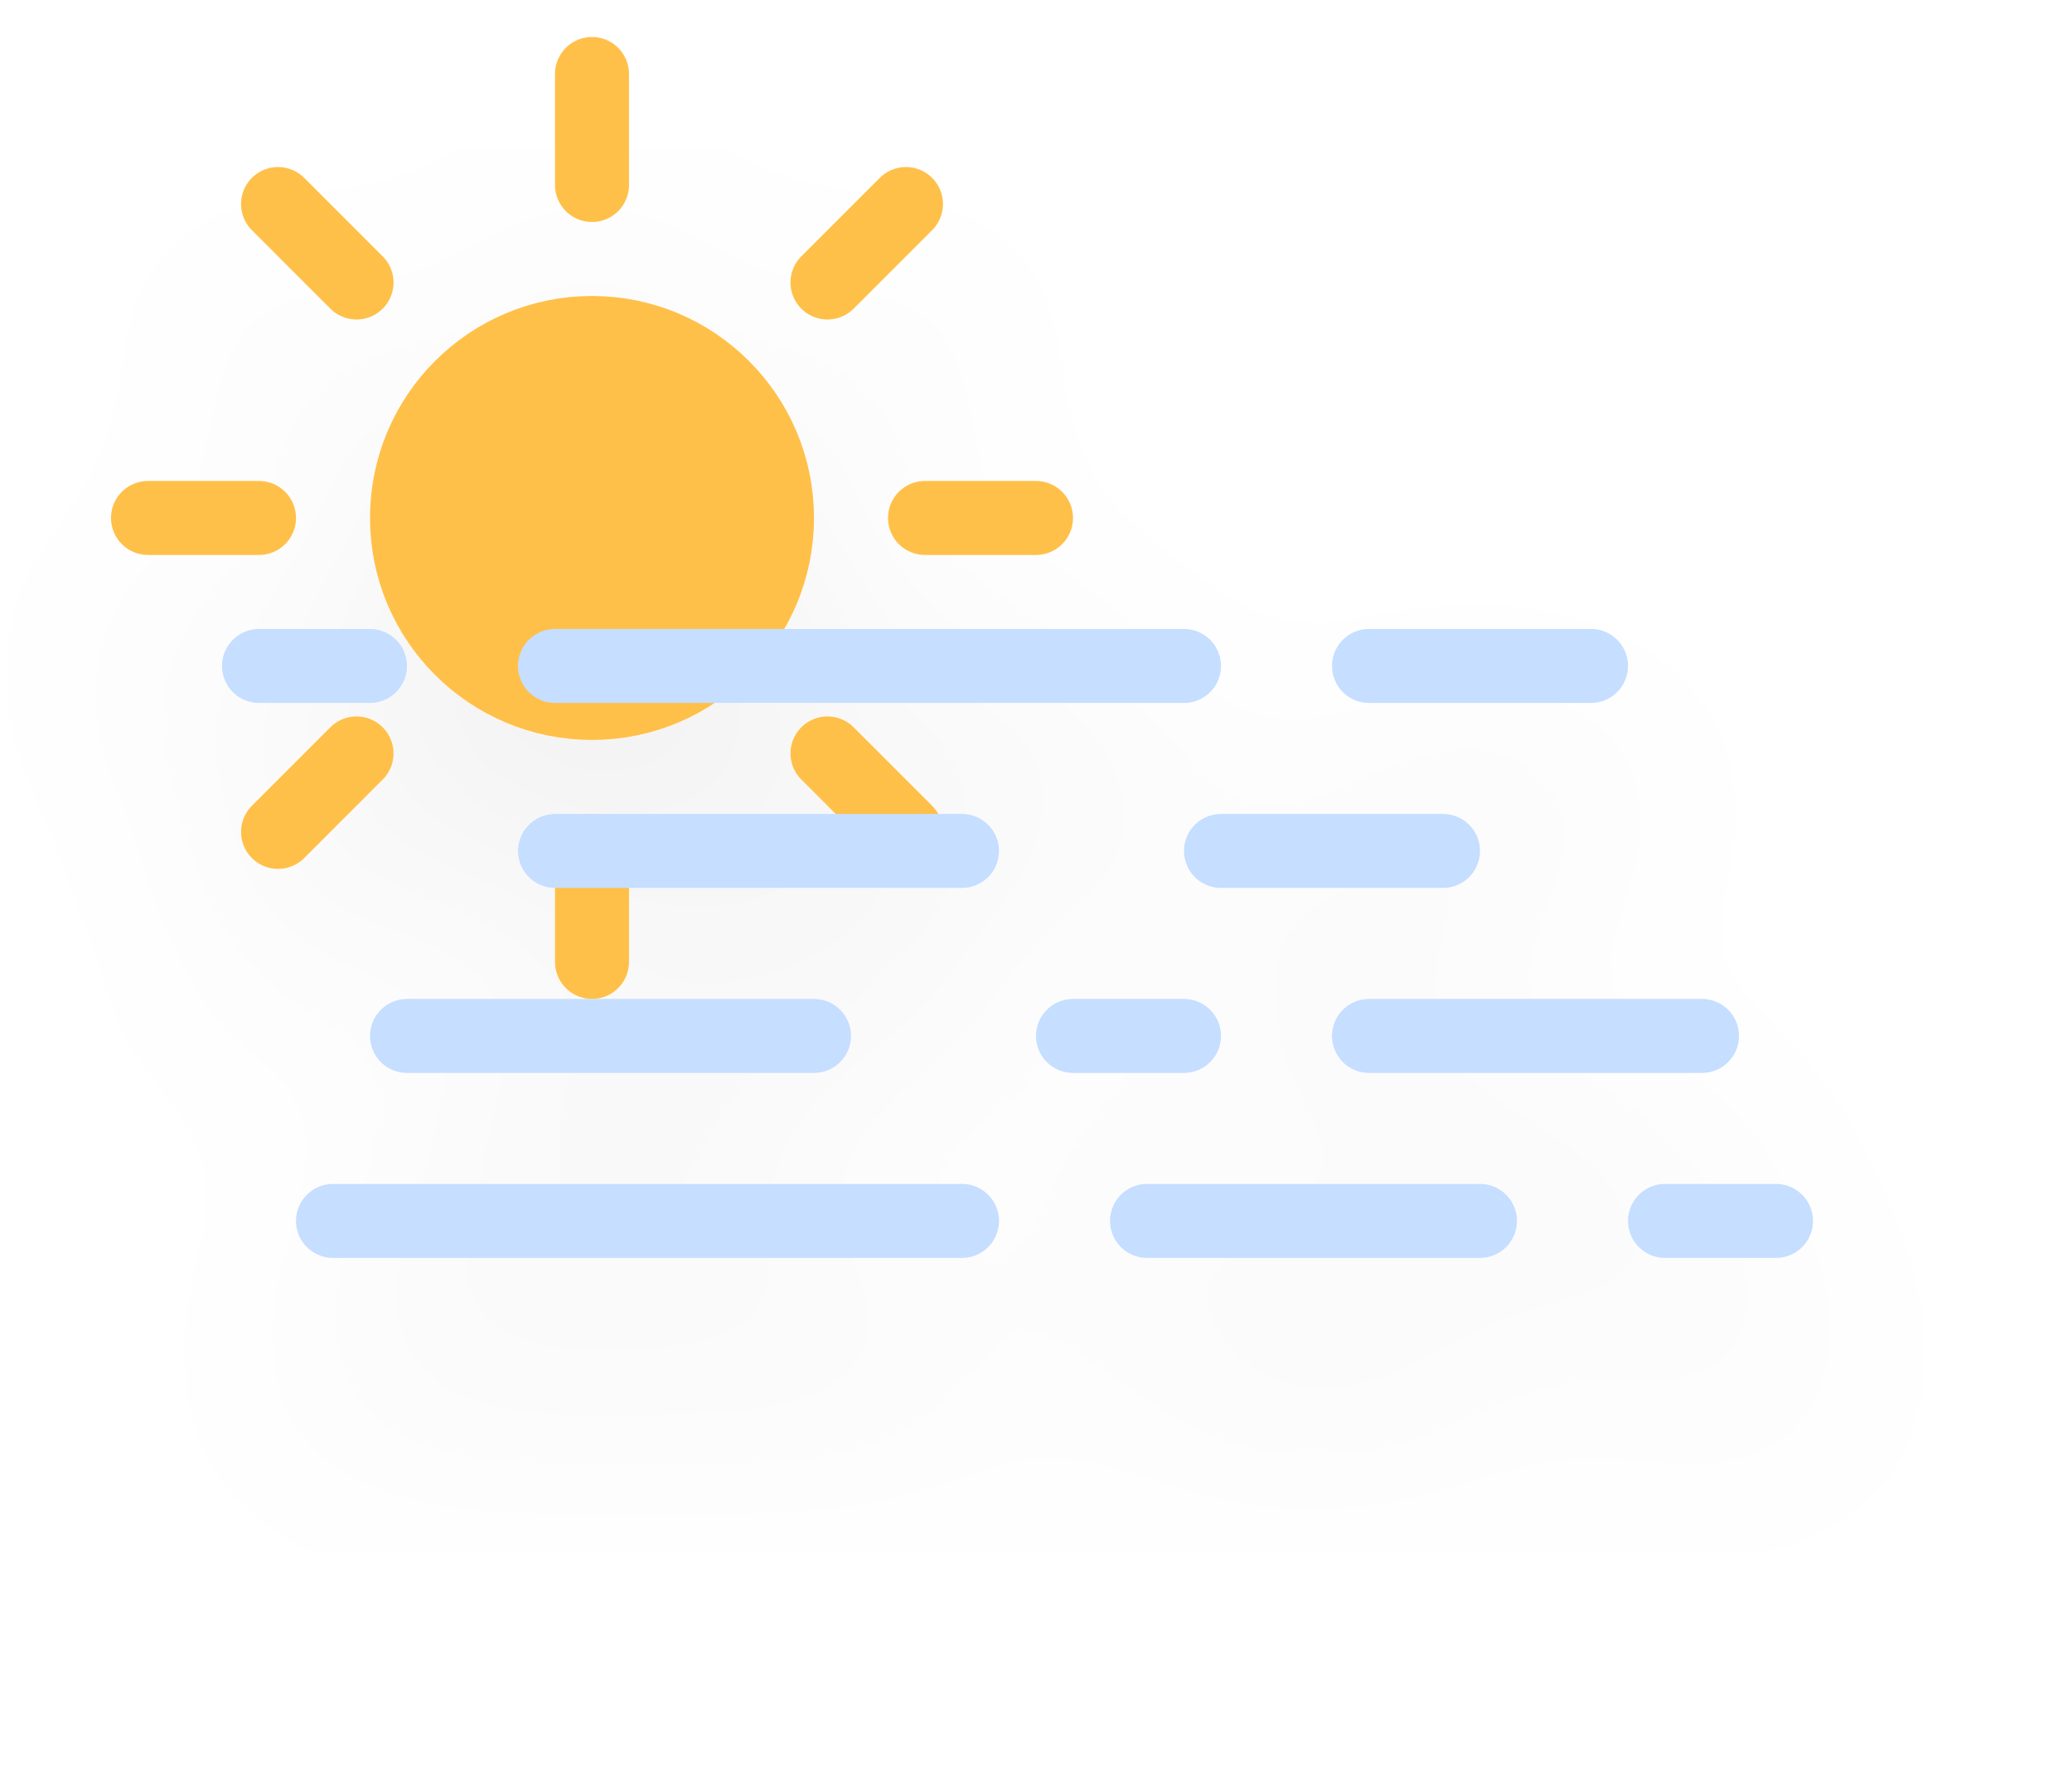
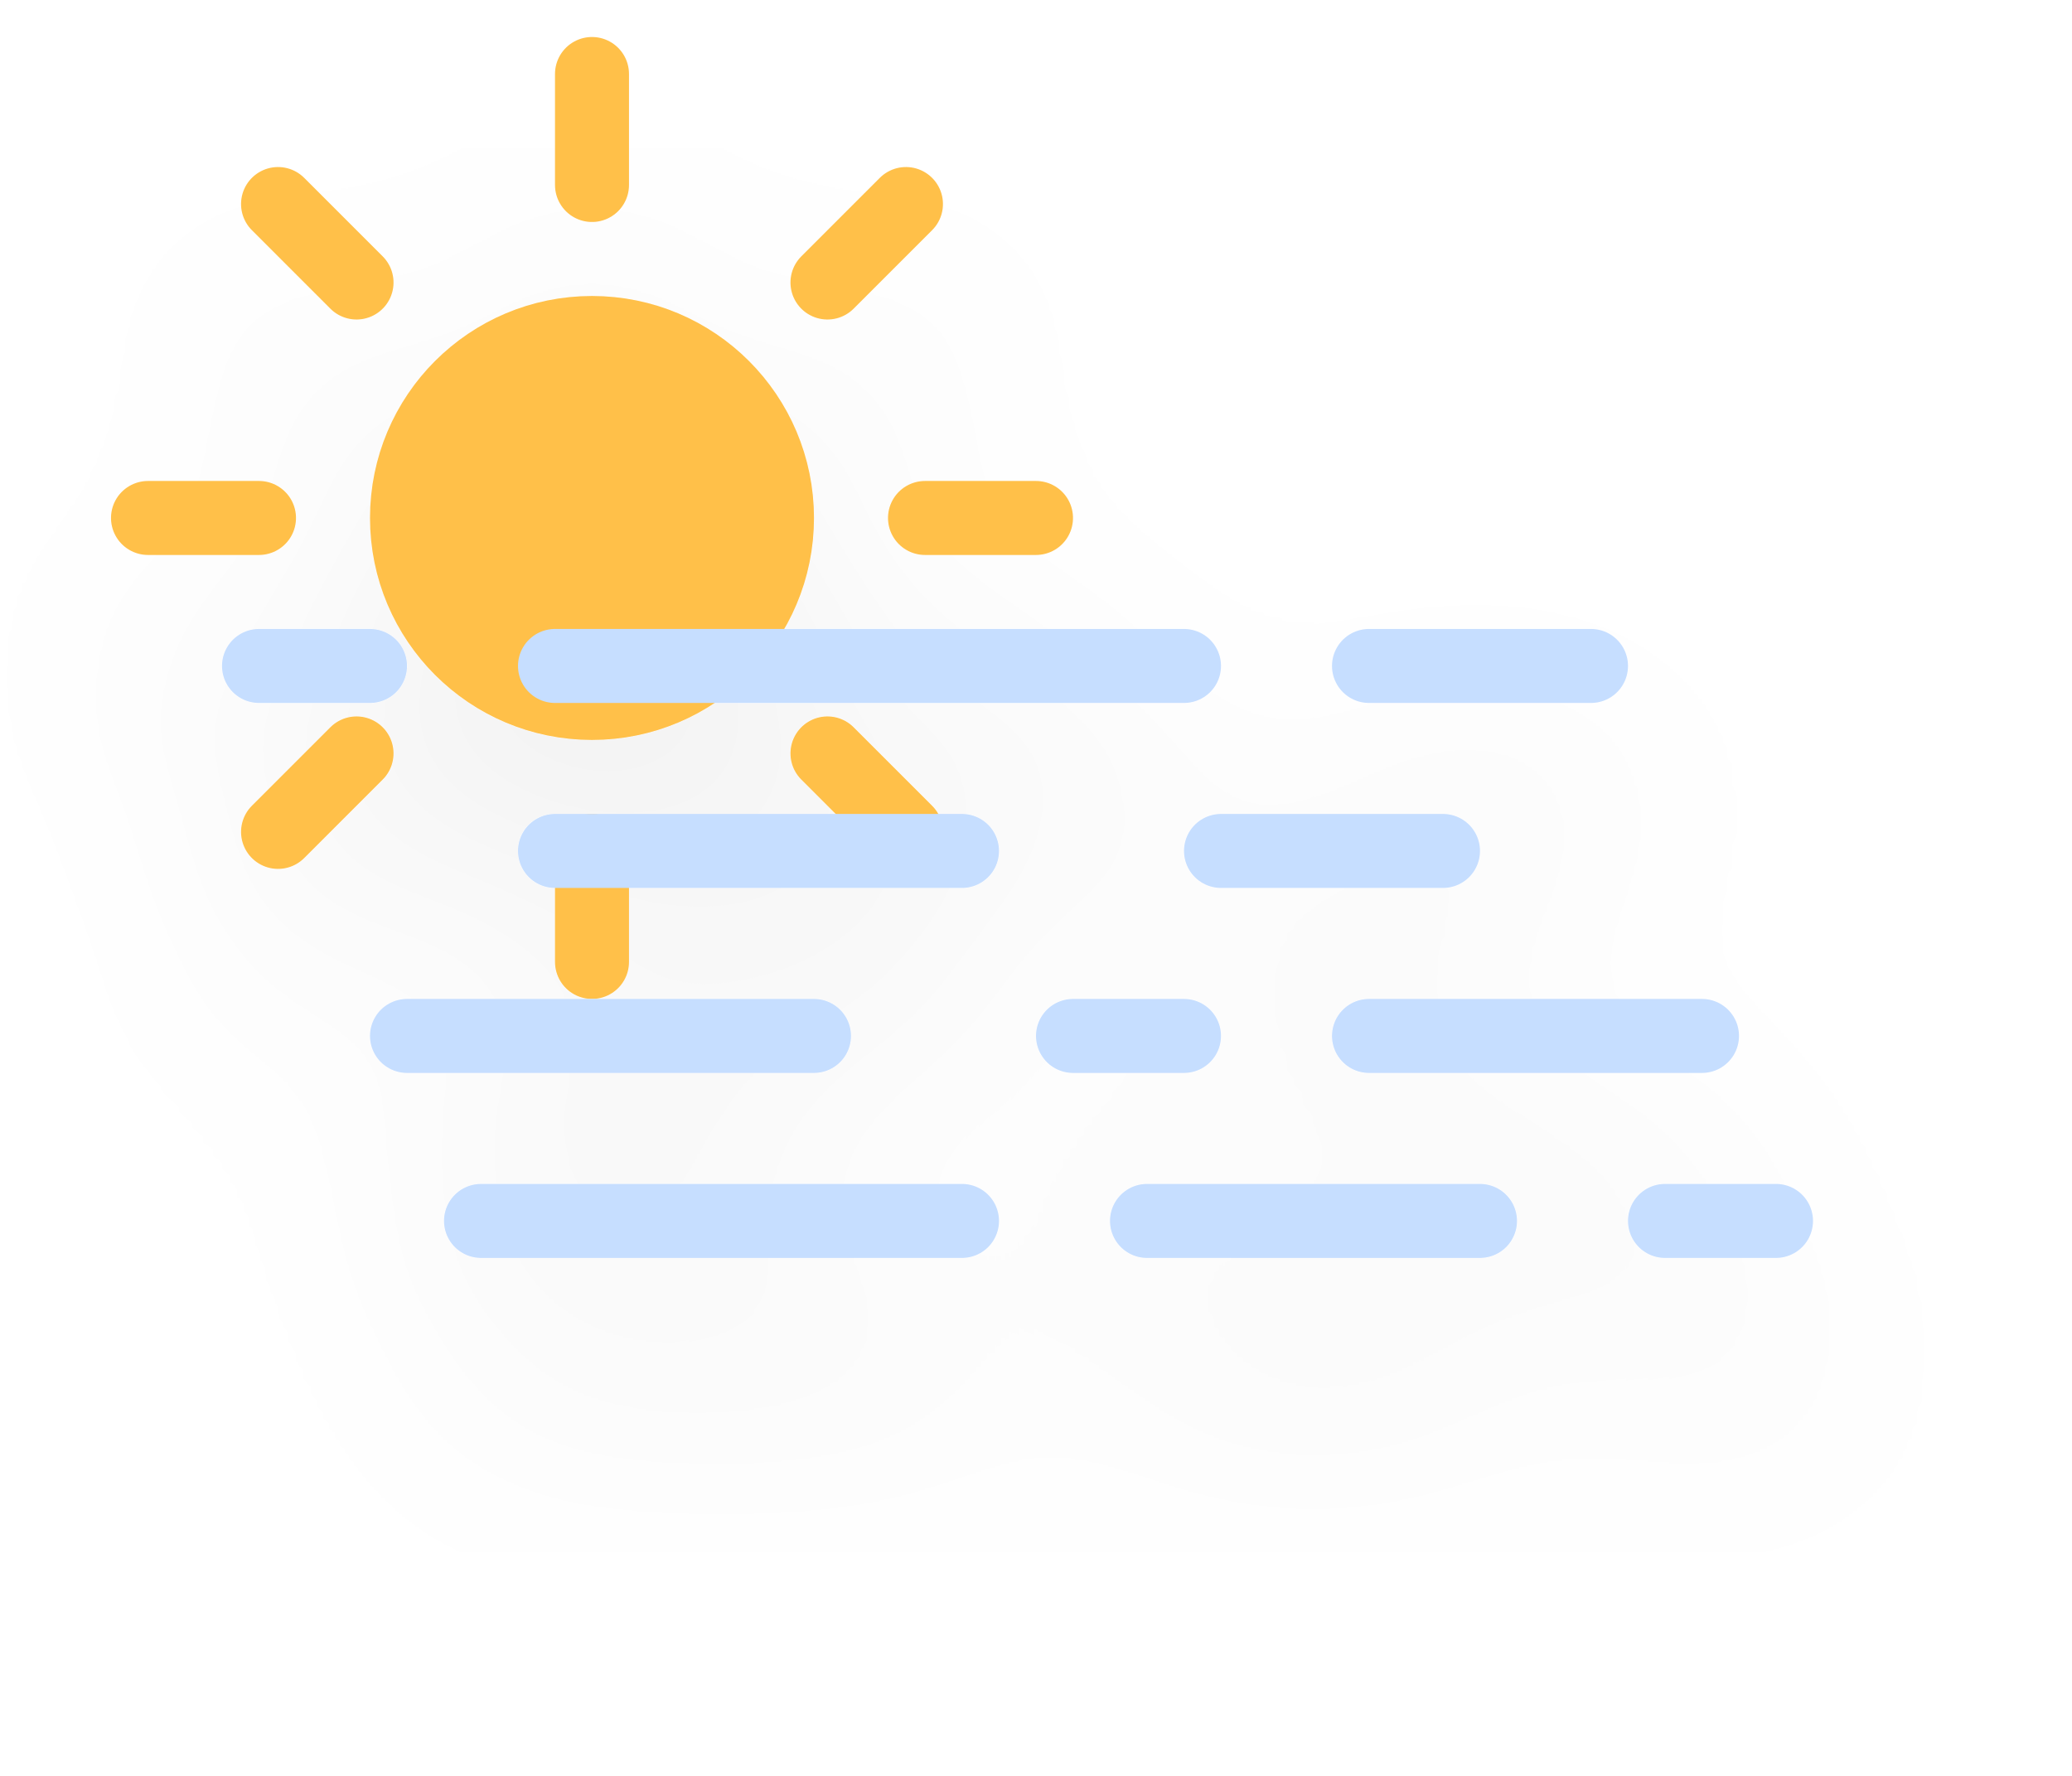
<svg xmlns="http://www.w3.org/2000/svg" width="56" height="48" version="1.1">
  <defs>
    <filter id="blur" x="-.207" y="-.211" width="1.403" height="1.5">
      <feGaussianBlur in="SourceAlpha" stdDeviation="3" />
      <feOffset dx="0" dy="4" result="offsetblur" />
      <feComponentTransfer>
        <feFuncA slope="0.05" type="linear" />
      </feComponentTransfer>
      <feMerge>
        <feMergeNode />
        <feMergeNode in="SourceGraphic" />
      </feMerge>
    </filter>
  </defs>
  <g transform="translate(16,-2)" filter="url(#blur)">
    <g class="am-weather-sun" transform="translate(0,16)">
      <line transform="translate(0,9)" y2="3" fill="none" stroke="#ffc04a" stroke-linecap="round" stroke-width="2" />
      <g transform="rotate(45)">
        <line transform="translate(0,9)" y2="3" fill="none" stroke="#ffc04a" stroke-linecap="round" stroke-width="2" />
      </g>
      <g transform="rotate(90)">
        <line transform="translate(0,9)" y2="3" fill="none" stroke="#ffc04a" stroke-linecap="round" stroke-width="2" />
      </g>
      <g transform="rotate(135)">
        <line transform="translate(0,9)" y2="3" fill="none" stroke="#ffc04a" stroke-linecap="round" stroke-width="2" />
      </g>
      <g transform="scale(-1)">
        <line transform="translate(0,9)" y2="3" fill="none" stroke="#ffc04a" stroke-linecap="round" stroke-width="2" />
      </g>
      <g transform="rotate(225)">
        <line transform="translate(0,9)" y2="3" fill="none" stroke="#ffc04a" stroke-linecap="round" stroke-width="2" />
      </g>
      <g transform="rotate(-90)">
        <line transform="translate(0,9)" y2="3" fill="none" stroke="#ffc04a" stroke-linecap="round" stroke-width="2" />
      </g>
      <g transform="rotate(-45)">
        <line transform="translate(0,9)" y2="3" fill="none" stroke="#ffc04a" stroke-linecap="round" stroke-width="2" />
      </g>
      <circle r="5" fill="#ffc04a" stroke="#ffc04a" stroke-width="2" />
    </g>
    <g class="am-weather-fog" transform="translate(-10,20)" fill="none" stroke="#c6deff" stroke-linecap="round" stroke-width="2">
-       <line class="am-weatherfog-1" y1="0" y2="0" x1="1" x2="37" stroke-dasharray="3, 5, 17, 5, 7" />
-       <line class="am-weatherfog-2" y1="5" y2="5" x1="9" x2="33" stroke-dasharray="11, 7, 15" />
-       <line class="am-weatherfog-3" y1="10" y2="10" x1="5" x2="40" stroke-dasharray="11, 7, 3, 5, 9" />
-       <line class="am-weatherfog-4" y1="15" y2="15" x1="3" x2="42" stroke-dasharray="17, 5, 9, 5, 3" />
+       <line class="am-weather-fog-1" y1="0" y2="0" x1="1" x2="37" stroke-dasharray="3, 5, 17, 5, 7" />
+       <line class="am-weather-fog-2" y1="5" y2="5" x1="9" x2="33" stroke-dasharray="11, 7, 15" />
+       <line class="am-weather-fog-3" y1="10" y2="10" x1="5" x2="40" stroke-dasharray="11, 7, 3, 5, 9" />
+       <line class="am-weather-fog-4" y1="15" y2="15" x1="7" x2="42" stroke-dasharray="13, 5, 9, 5, 3" />
    </g>
  </g>
</svg>
